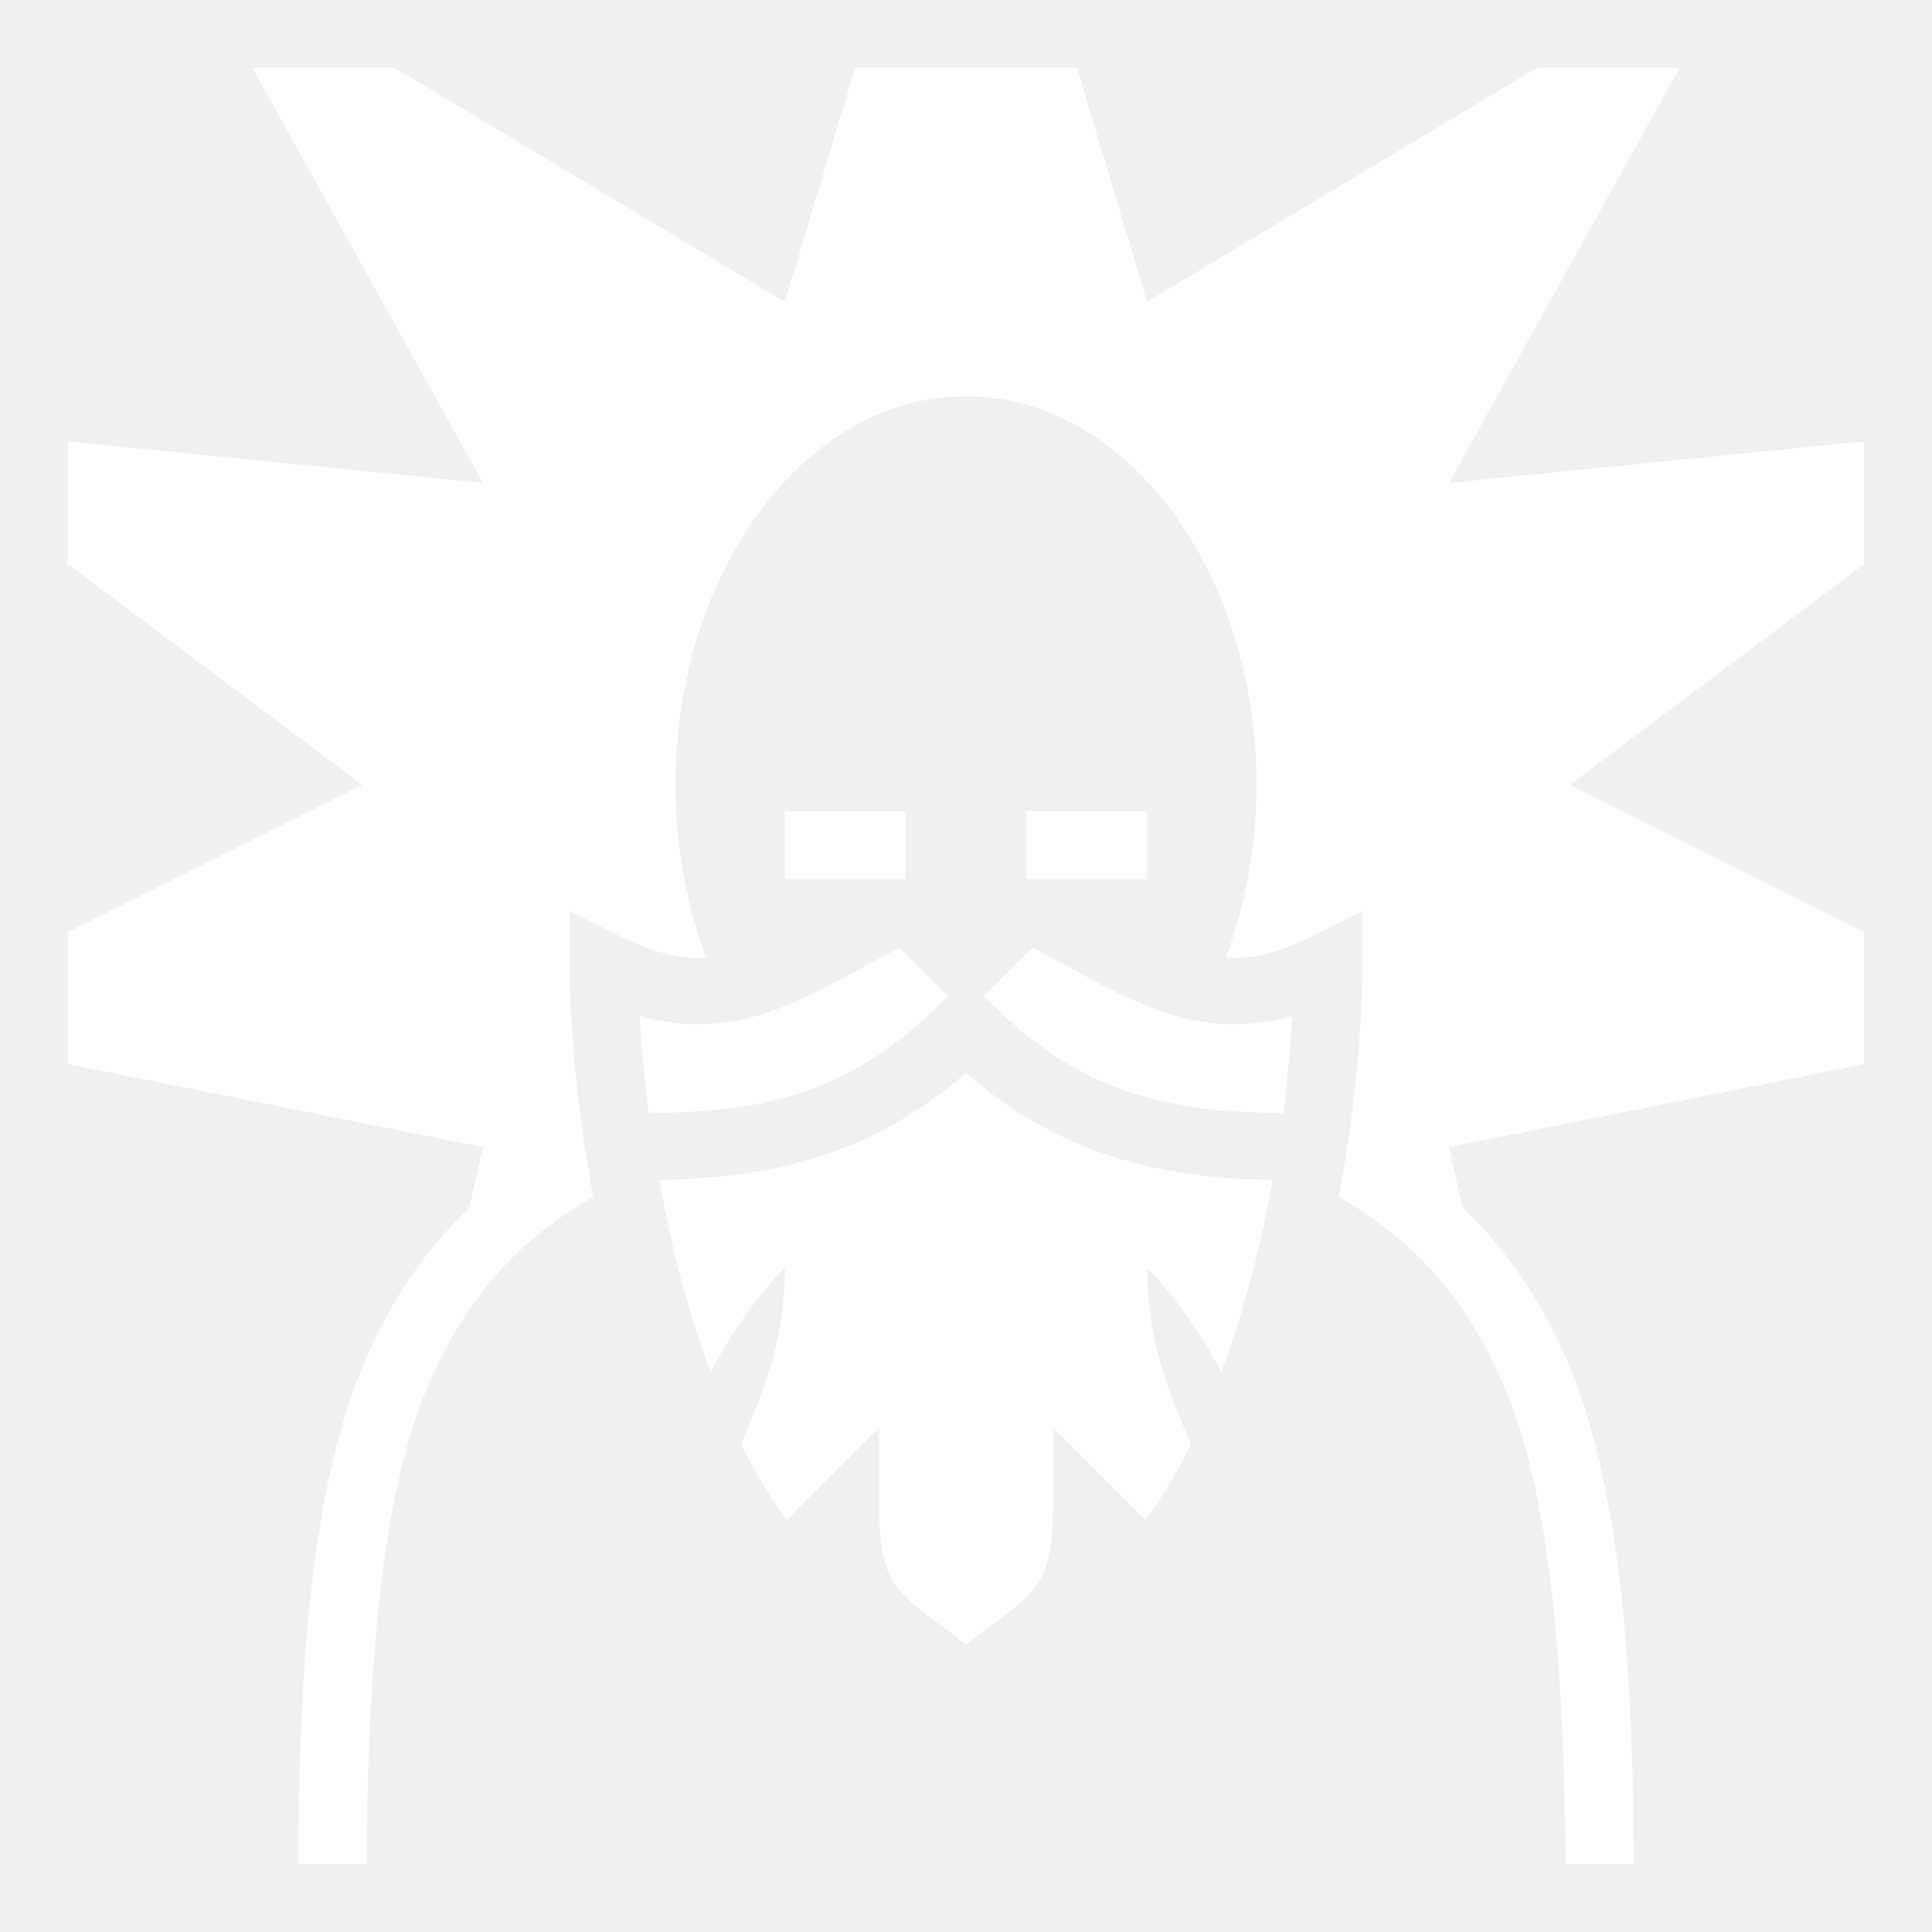
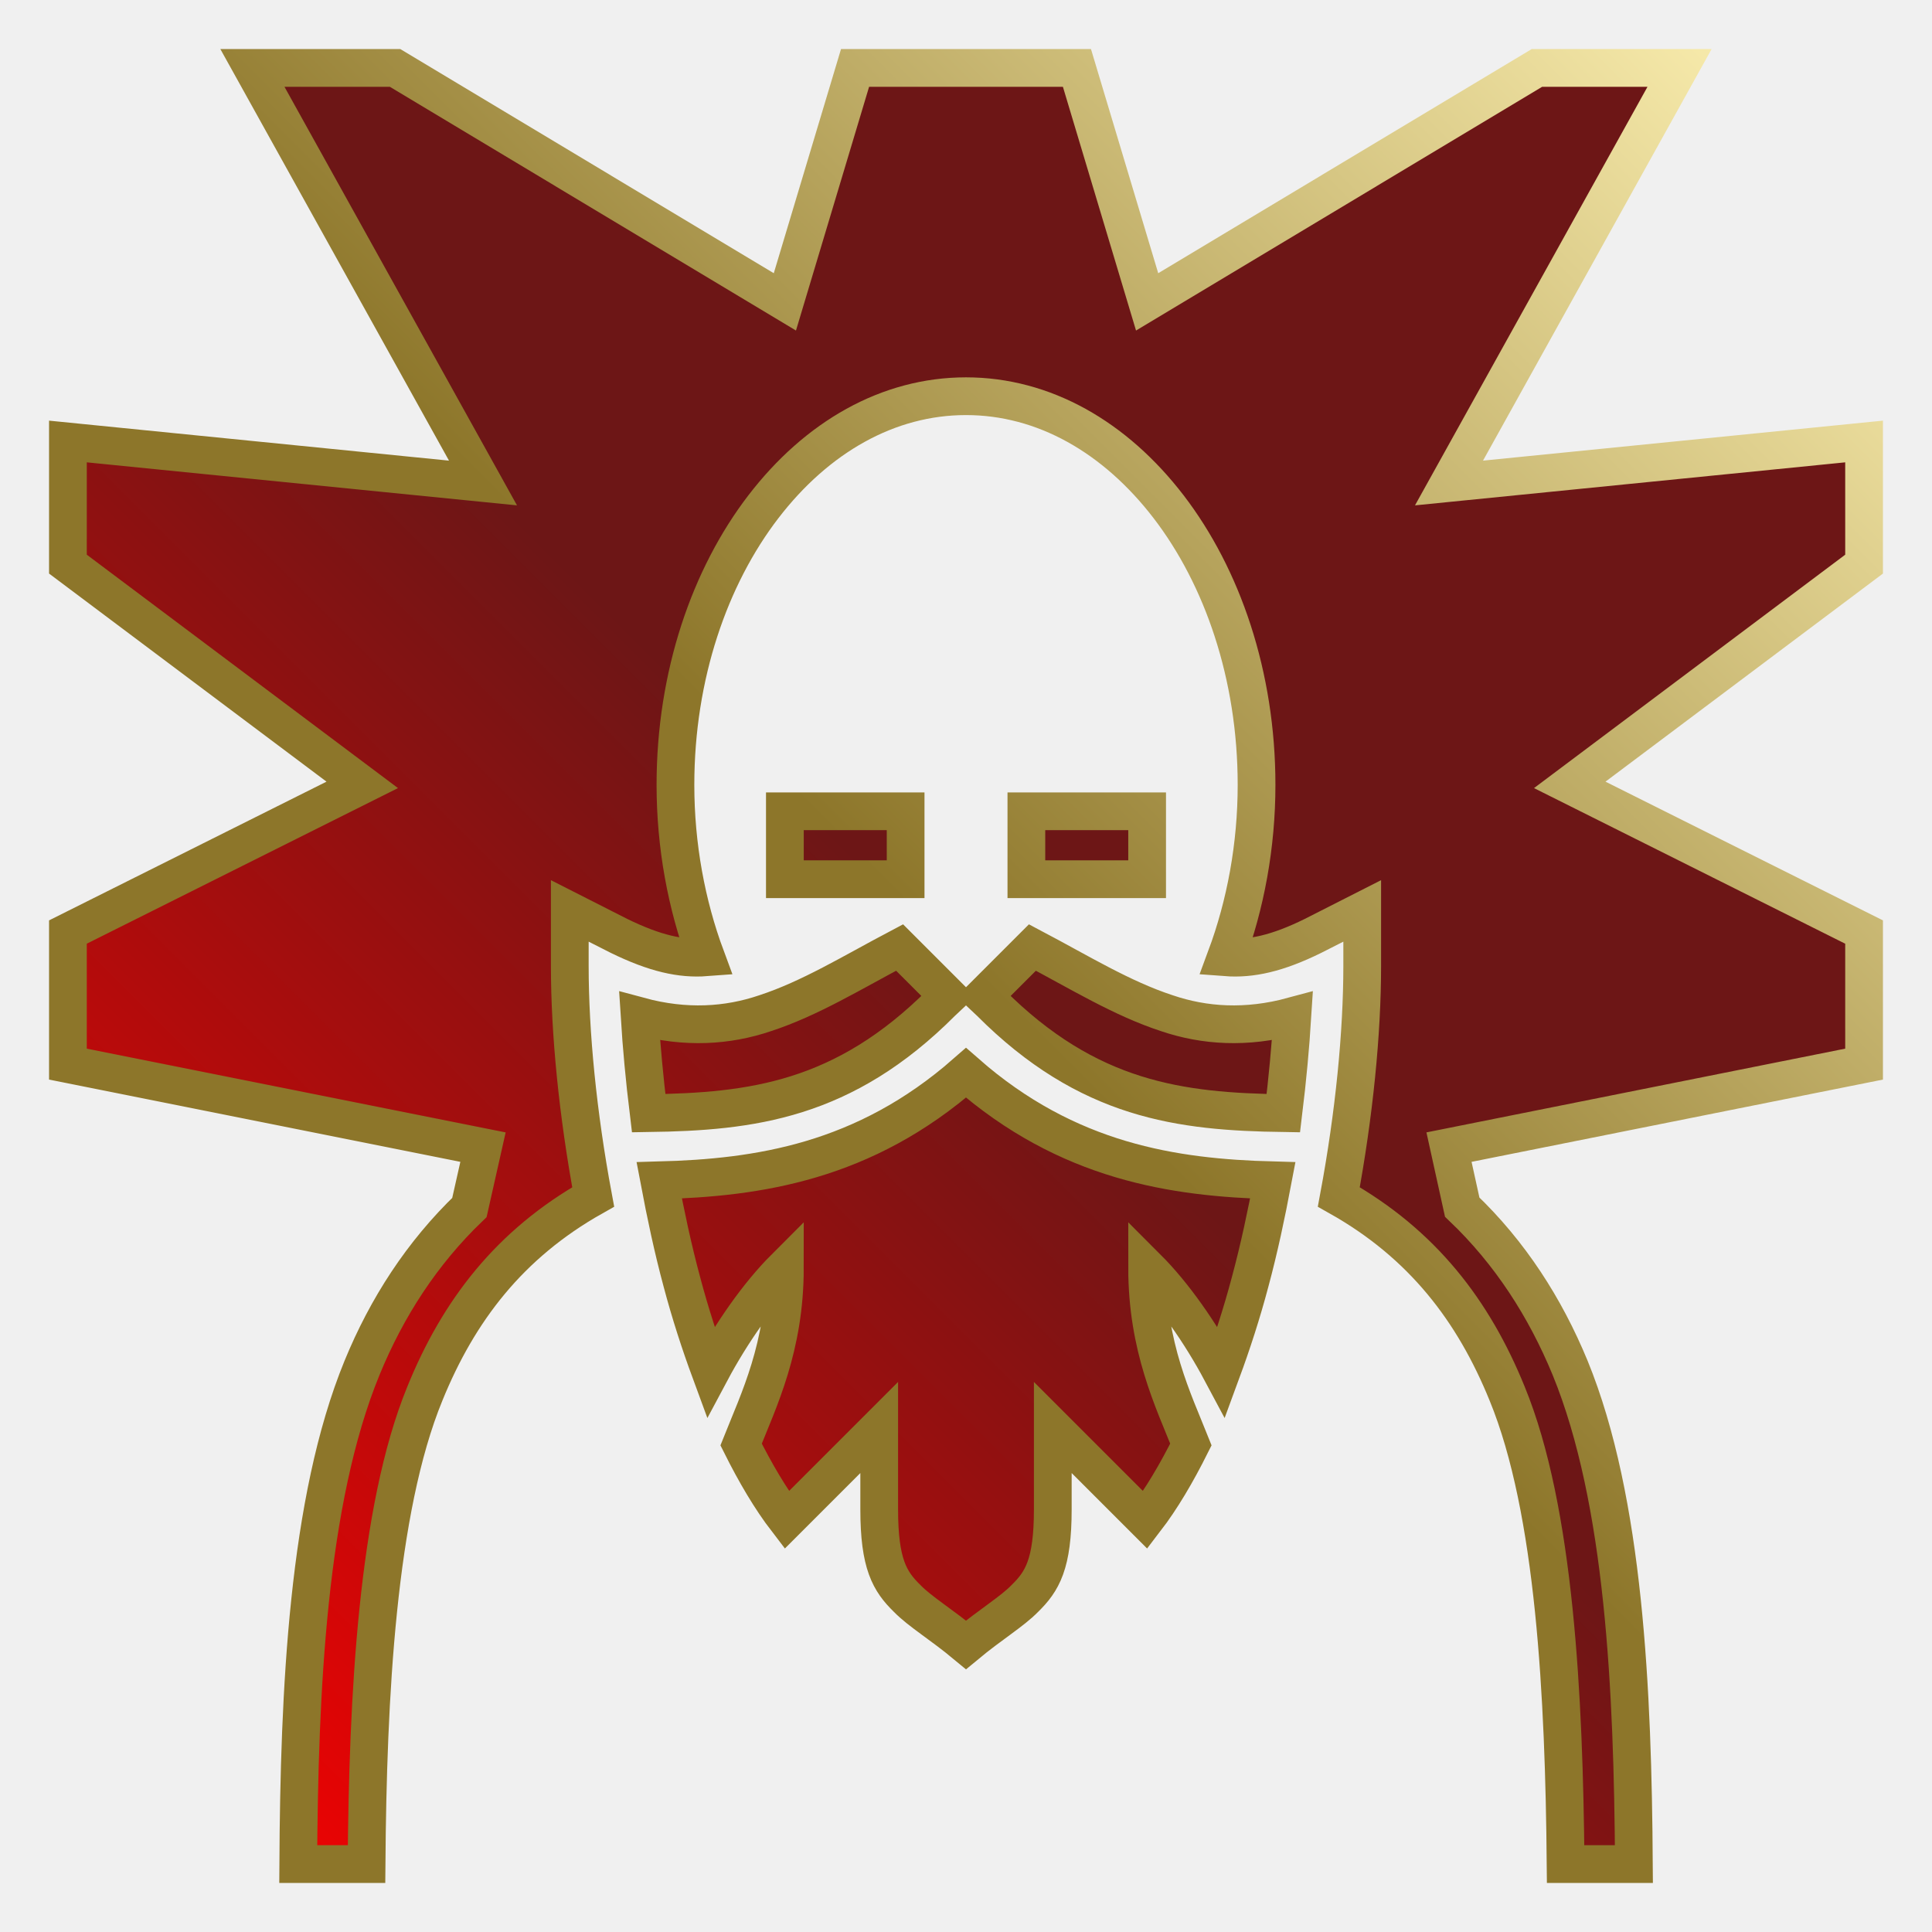
<svg xmlns="http://www.w3.org/2000/svg" viewBox="0 0 512 512" style="height: 512px; width: 512px;">
+   <defs>
+     <linearGradient id="bg-gradient" x1="0" x2="1" y1="1" y2="0">
+       <stop offset="0%" stop-color="rgb(255, 0, 0)" stop-opacity="1" />
+       <stop offset="50%" stop-color="rgb(109, 22, 22)" stop-opacity="1" />
+     </linearGradient>
+     <linearGradient id="stroke-gradient" x1="0" x2="1" y1="1" y2="0">
+       <stop offset="50%" stop-color="rgb(141, 118, 42)" stop-opacity="1" />
+       <stop offset="100%" stop-color="rgb(255, 243, 181)" stop-opacity="1" />
+     </linearGradient>
+   </defs>
  <g class="" transform="translate(0,0)" style="">
-     <path d="M66.89 18L128 128 18 117v32.5L96 208l-78 39v35l110 22-3.6 16c-12.6 12.1-21.9 26.5-28.46 42.5-14.43 35.2-16.64 85.7-16.9 131.5h18.1c.34-44.1 2.78-93.8 15.46-124.7 8.9-21.9 22.4-39.6 44.6-52.1-4.1-22-6.2-43.5-6.2-61.2v-14.6l13 6.6c9.6 4.7 16.5 6.2 23.1 5.7-5.2-14-8.1-29.6-8.1-45.7 0-29.1 9.1-55.2 23.3-73.7 14.2-18.5 33.1-29.3 53.7-29.3s39.5 10.8 53.7 29.3c14.2 18.5 23.3 44.6 23.3 73.7 0 16.1-2.9 31.7-8.1 45.7 6.6.5 13.6-1 23.1-5.7l13-6.6V256c0 17.7-2.1 39.2-6.2 61.2 22.2 12.5 35.7 30.2 44.6 52.1 12.7 30.9 15.1 80.6 15.5 124.7H433c-.3-45.8-2.5-96.3-16.9-131.5-6.6-16-15.9-30.5-28.6-42.6L384 304l110-22v-35l-78-39 78-58.5V117l-110 11 61.1-110h-37.8L304 80l-18.6-62h-58.8L208 80 104.7 18zM208 215v18h32v-18zm64 0v18h32v-18zm-33.6 36.1c-12.7 6.7-23.7 13.5-35.6 17.4-10 3.4-21.1 4.1-33.3.8.5 8 1.3 16.7 2.4 25.7 27.2-.4 51.7-3.3 77.7-29.4l1.7-1.6zm35.2 0L260.7 264l1.7 1.6c26 26.1 50.5 29 77.7 29.4 1.1-9 1.9-17.7 2.4-25.7-12.2 3.3-23.3 2.6-33.3-.8-11.9-3.9-22.9-10.7-35.6-17.4zM256 284.3c-27 23.7-55.2 27.8-81.3 28.5 1.7 9 3.6 18 6 26.9 2.2 8.3 4.8 16.3 7.6 23.9C193.9 353.1 201 343 208 336c0 21-6.9 35-11.6 46.8 3.8 7.6 7.8 14.4 12.1 20l24.5-24.5V400c0 14.5 2.8 19.1 7.4 23.6 3.4 3.5 9.1 6.9 15.6 12.3 6.5-5.4 12.2-8.8 15.6-12.3 4.6-4.5 7.4-9.1 7.4-23.6v-21.7l24.5 24.5c4.3-5.6 8.3-12.4 12.1-20C310.9 371 304 357 304 336c7 7 14.1 17.1 19.7 27.6 2.8-7.6 5.4-15.6 7.6-23.9 2.4-8.9 4.3-17.9 6-26.9-26.1-.7-54.3-4.8-81.3-28.5z" fill="#ffffff" fill-opacity="1" />
+     <path d="M66.89 18L128 128 18 117v32.5L96 208l-78 39v35l110 22-3.6 16c-12.6 12.1-21.9 26.5-28.46 42.5-14.43 35.2-16.64 85.7-16.9 131.5h18.1c.34-44.1 2.78-93.8 15.46-124.7 8.9-21.9 22.4-39.6 44.6-52.1-4.1-22-6.2-43.5-6.2-61.2v-14.6l13 6.6c9.6 4.7 16.5 6.2 23.1 5.7-5.2-14-8.1-29.6-8.1-45.7 0-29.1 9.1-55.2 23.3-73.7 14.2-18.5 33.1-29.3 53.7-29.3s39.5 10.8 53.7 29.3c14.2 18.5 23.3 44.6 23.3 73.7 0 16.1-2.9 31.7-8.1 45.7 6.6.5 13.6-1 23.1-5.7l13-6.6V256c0 17.7-2.1 39.2-6.2 61.2 22.2 12.5 35.7 30.2 44.6 52.1 12.7 30.9 15.1 80.6 15.5 124.7H433c-.3-45.8-2.5-96.3-16.9-131.5-6.6-16-15.9-30.5-28.6-42.6L384 304l110-22v-35l-78-39 78-58.5V117l-110 11 61.1-110h-37.8L304 80l-18.6-62h-58.8L208 80 104.7 18zM208 215v18h32v-18zm64 0v18h32v-18zm-33.6 36.1c-12.7 6.7-23.7 13.5-35.6 17.4-10 3.4-21.1 4.1-33.3.8.5 8 1.3 16.7 2.4 25.7 27.2-.4 51.7-3.3 77.7-29.4l1.7-1.6zm35.2 0L260.7 264l1.7 1.6c26 26.1 50.5 29 77.7 29.4 1.1-9 1.9-17.7 2.4-25.7-12.2 3.3-23.3 2.6-33.3-.8-11.9-3.9-22.9-10.7-35.6-17.4zM256 284.3c-27 23.7-55.2 27.8-81.3 28.5 1.7 9 3.6 18 6 26.9 2.2 8.3 4.8 16.3 7.6 23.9C193.9 353.1 201 343 208 336c0 21-6.9 35-11.6 46.8 3.8 7.6 7.8 14.4 12.1 20l24.5-24.5V400c0 14.5 2.8 19.1 7.4 23.6 3.4 3.5 9.1 6.9 15.6 12.3 6.5-5.4 12.2-8.8 15.6-12.3 4.6-4.5 7.4-9.1 7.4-23.6v-21.7l24.5 24.5c4.3-5.6 8.3-12.4 12.1-20C310.9 371 304 357 304 336c7 7 14.1 17.1 19.7 27.6 2.8-7.6 5.4-15.6 7.6-23.9 2.4-8.9 4.3-17.9 6-26.9-26.1-.7-54.3-4.8-81.3-28.5z" fill="url(#bg-gradient)" fill-opacity="1" stroke="url(#stroke-gradient)" stroke-opacity="1" stroke-width="10">[
+ s]*</path>
  </g>
</svg>
